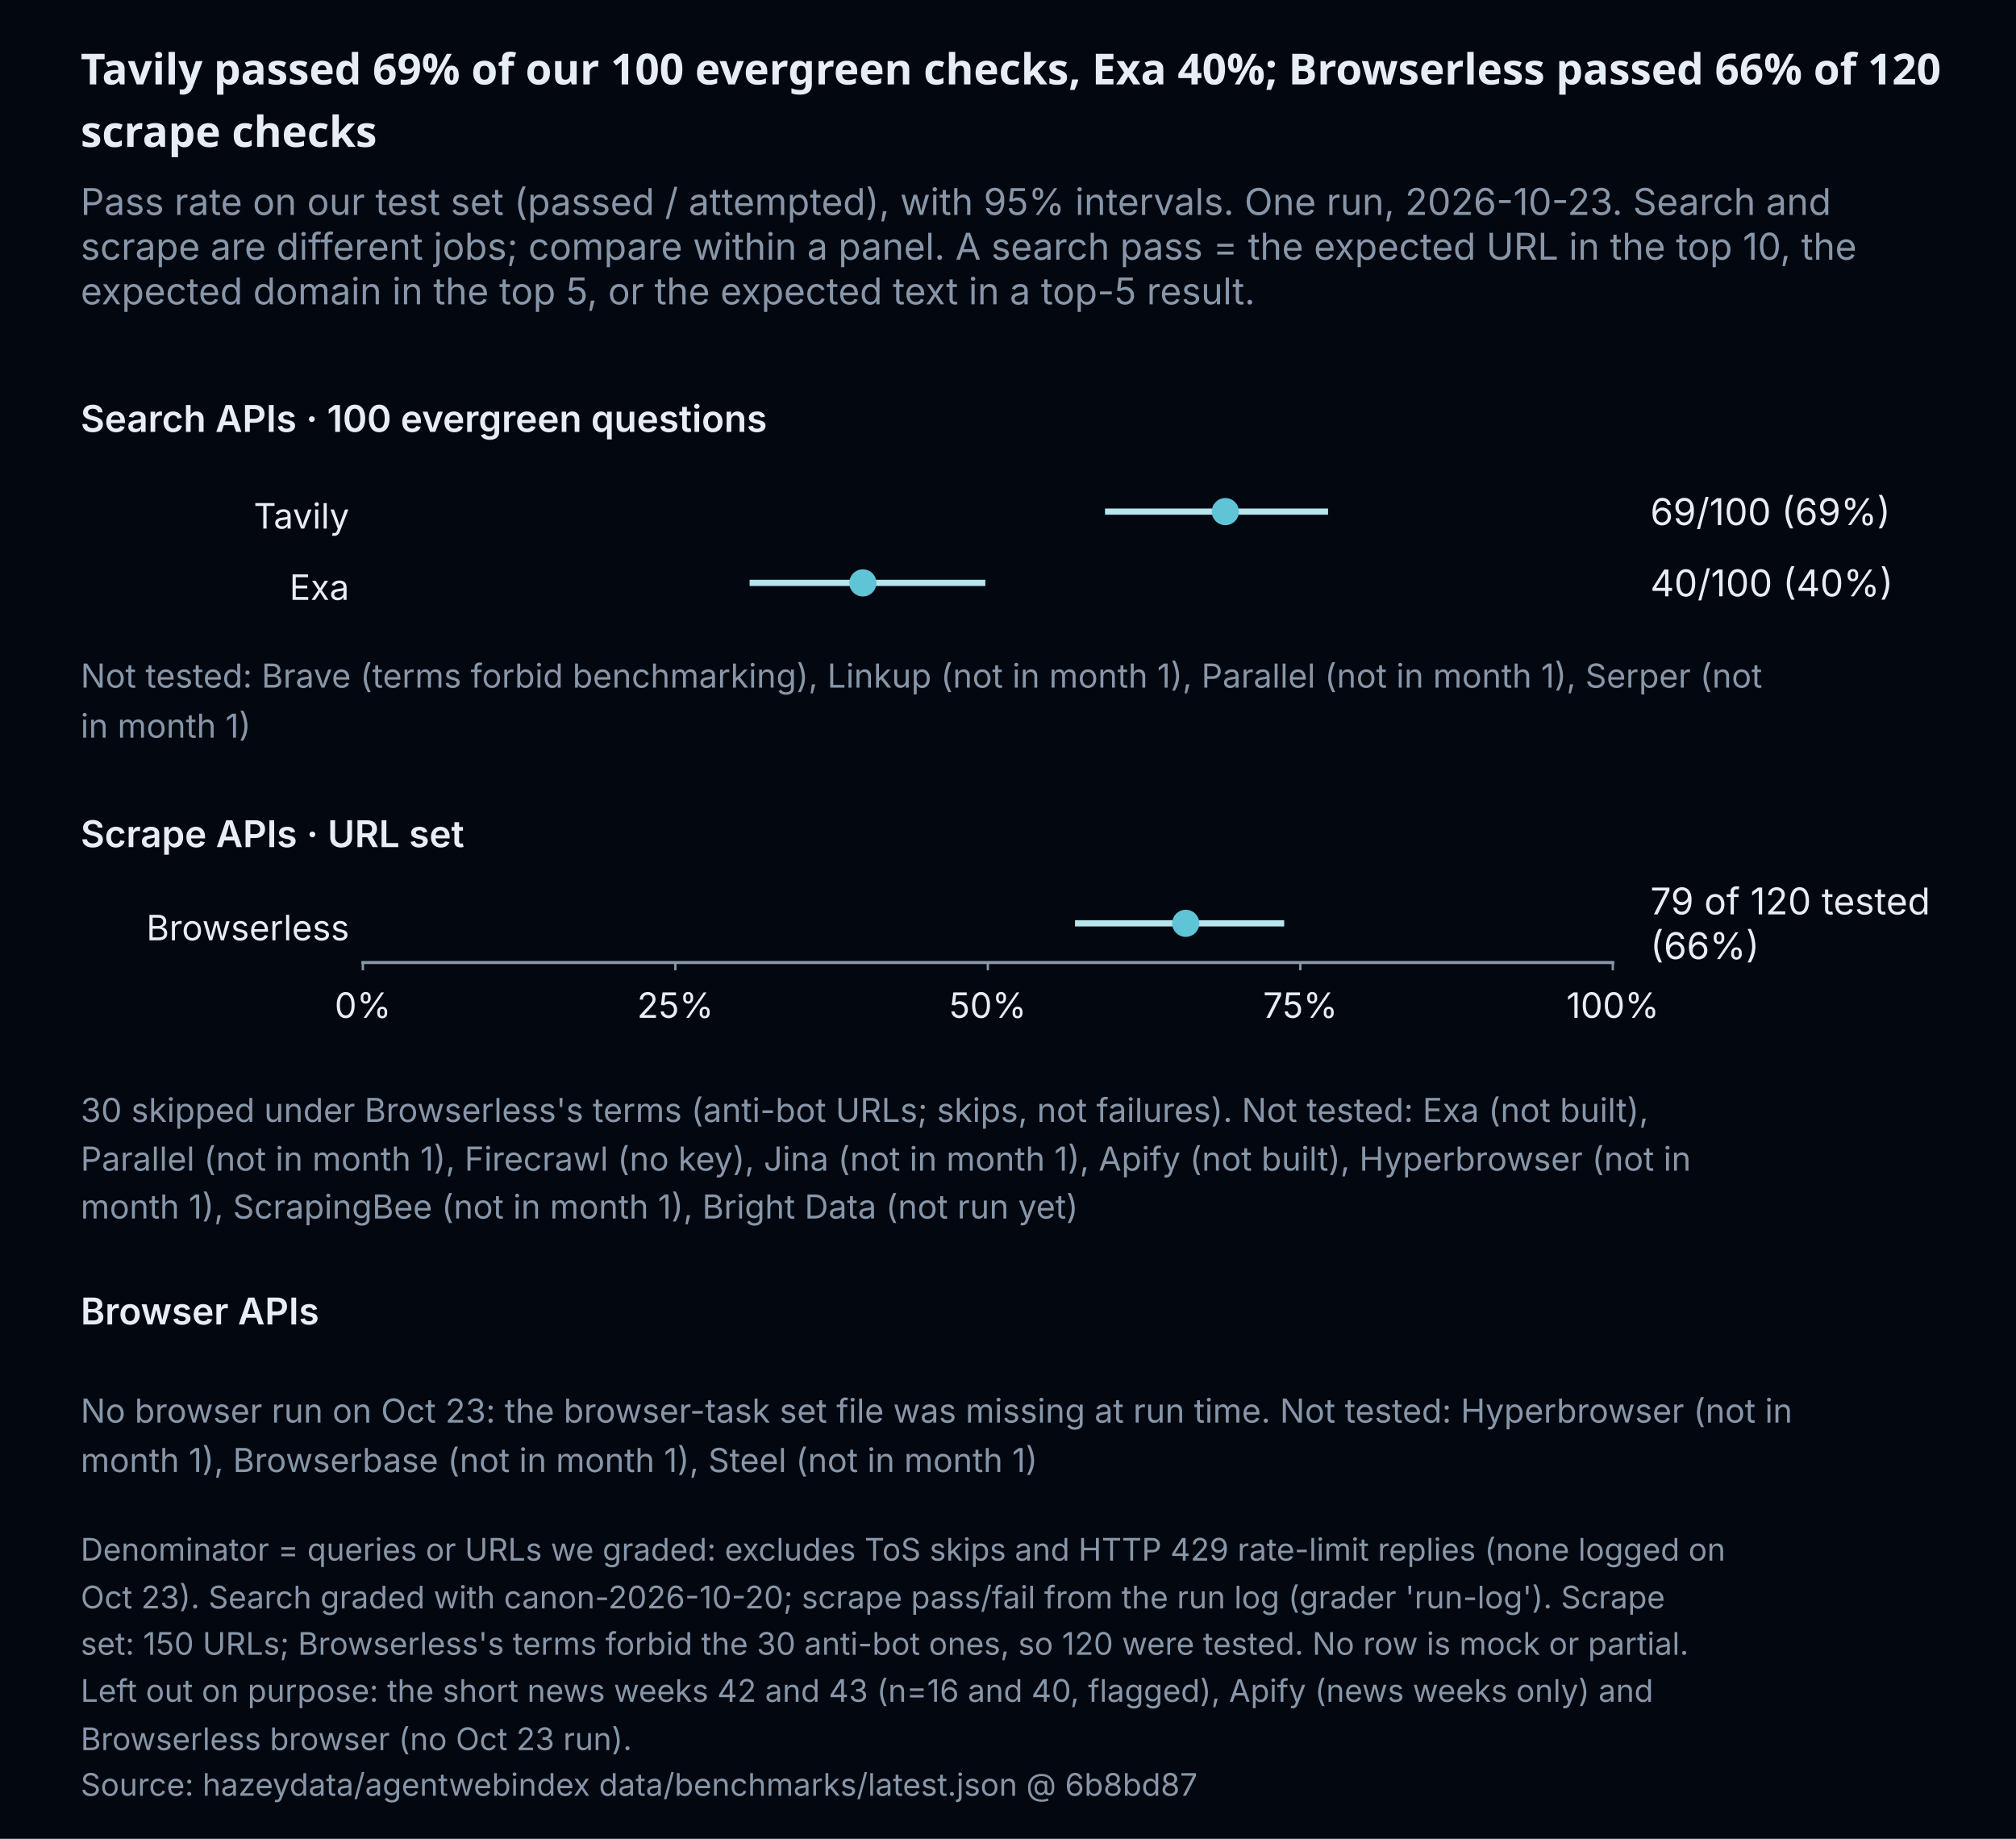
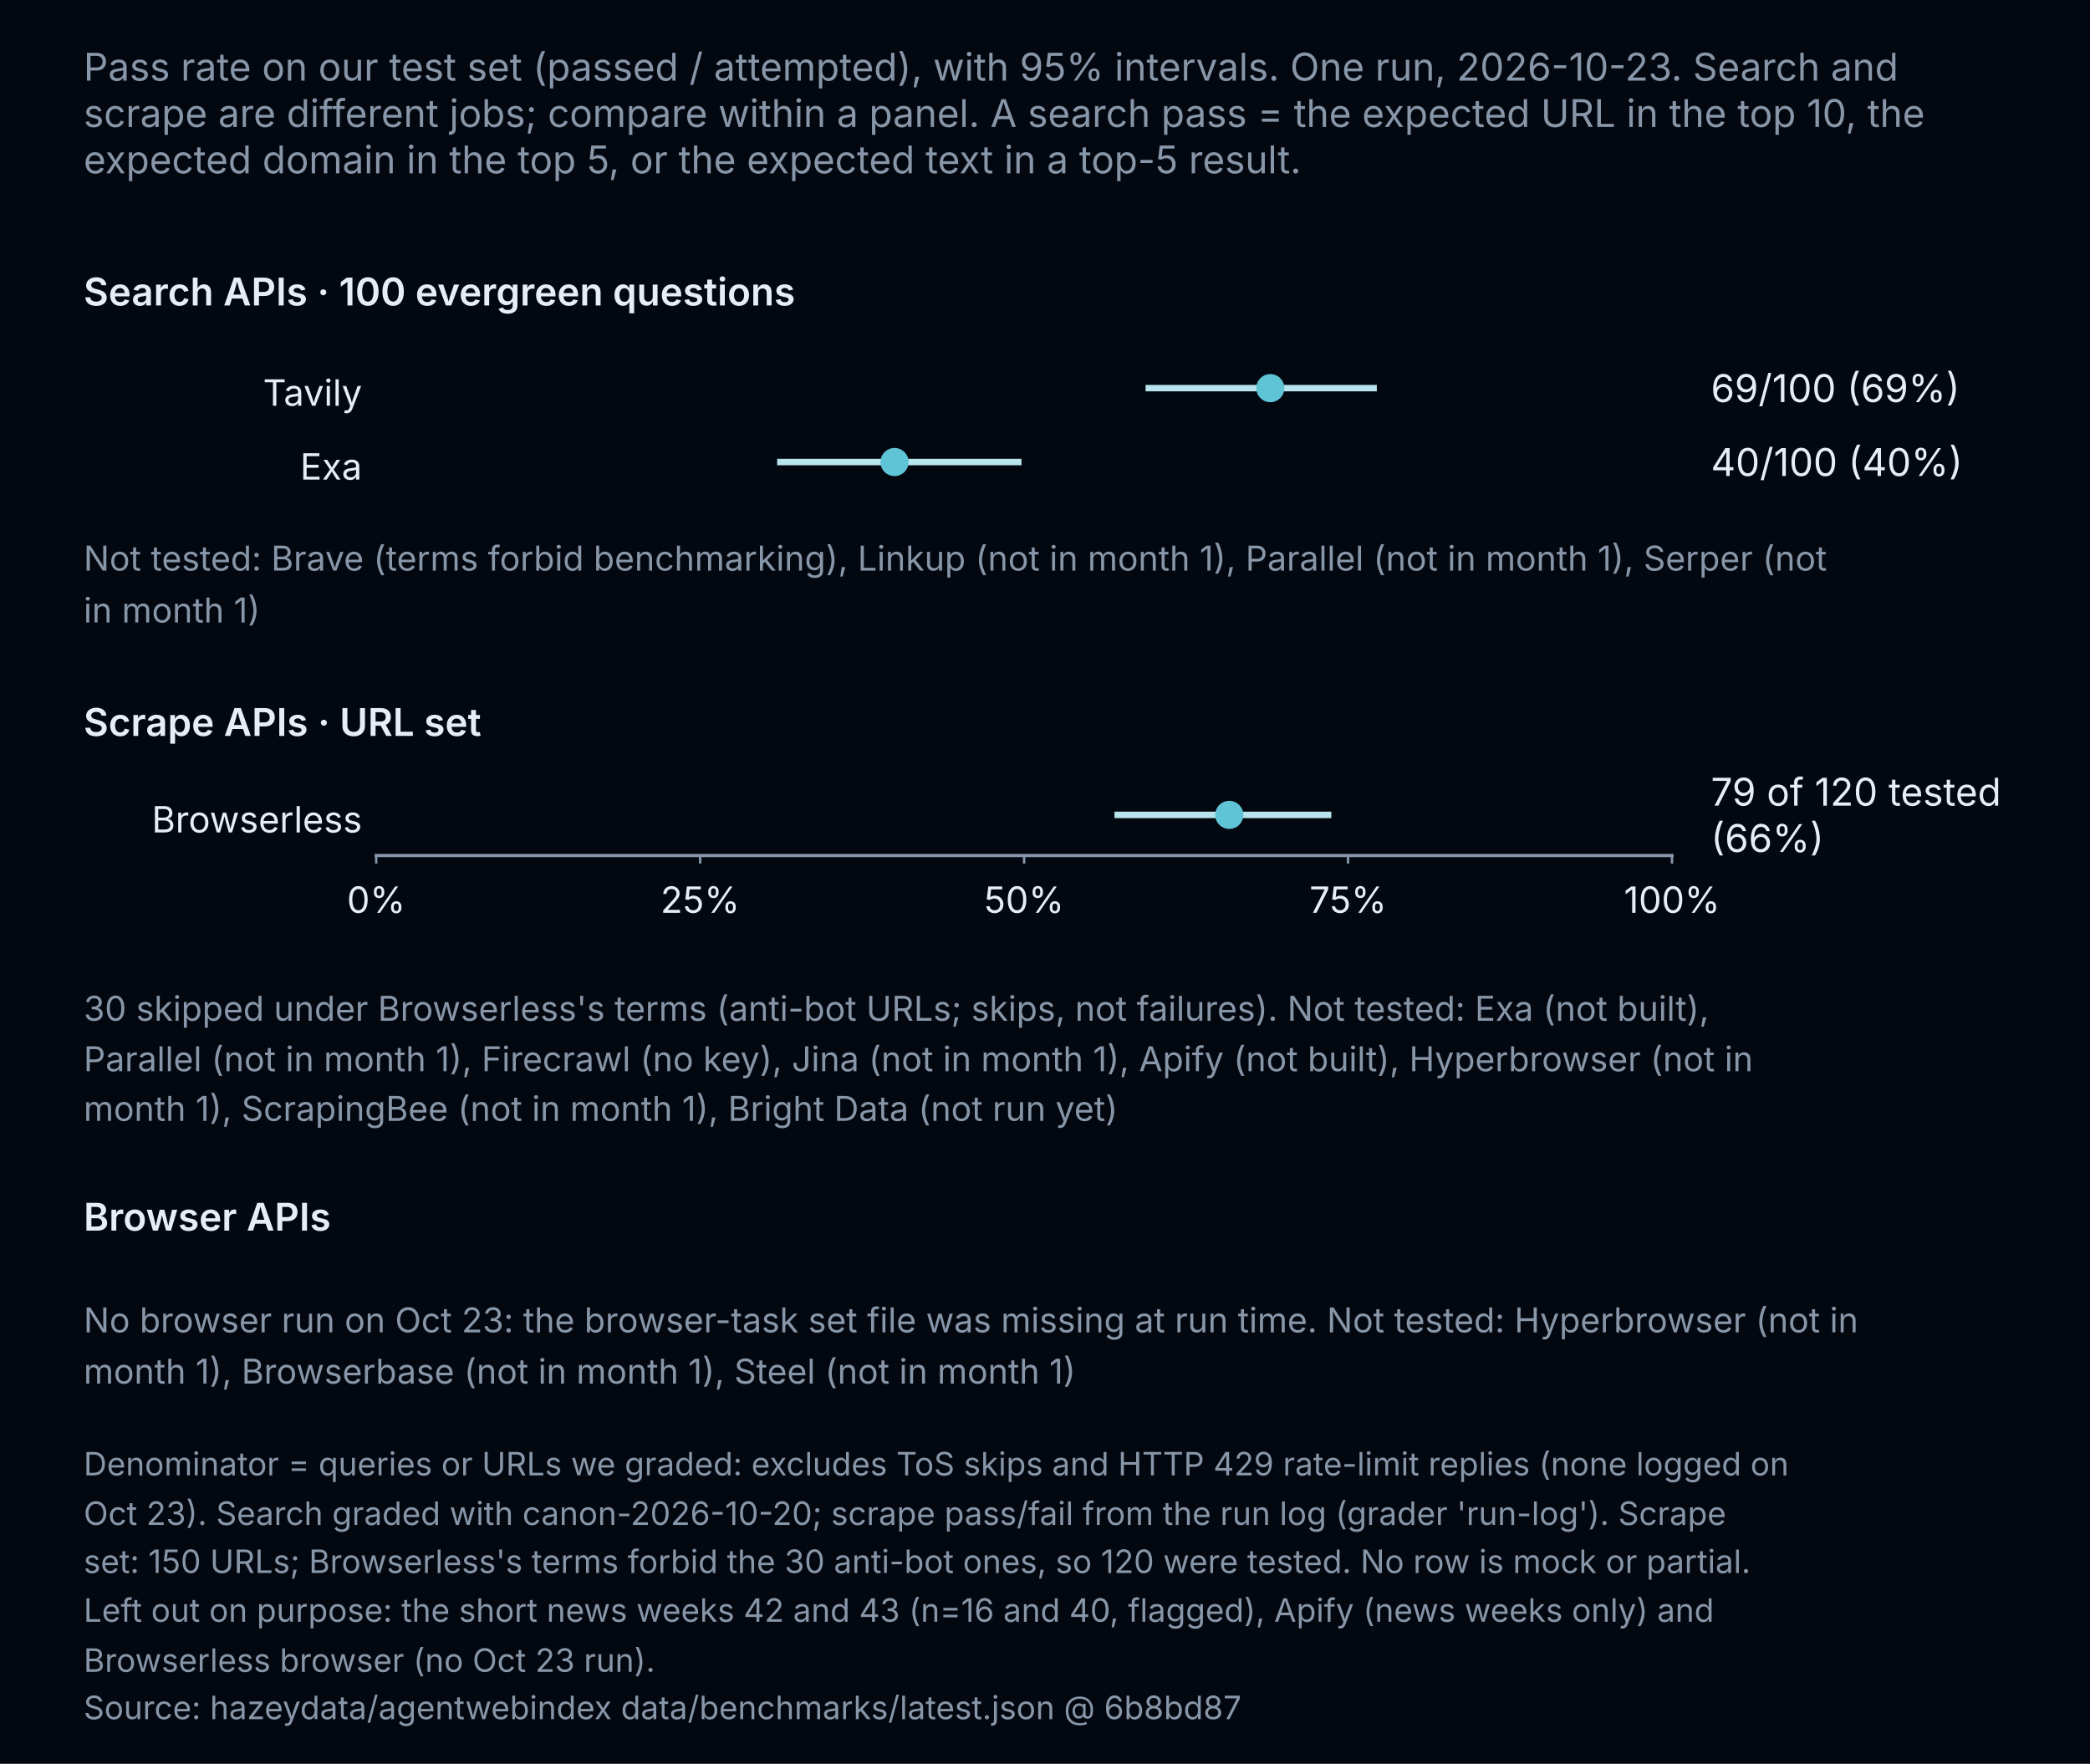
- <svg xmlns="http://www.w3.org/2000/svg" xmlns:xlink="http://www.w3.org/1999/xlink" width="518.4pt" height="472.736pt" viewBox="0 0 518.4 472.736" version="1.1">
+ <svg xmlns="http://www.w3.org/2000/svg" xmlns:xlink="http://www.w3.org/1999/xlink" role="img" aria-label="Tavily passed 69% of our 100 evergreen checks, Exa 40%; Browserless passed 66% of 120 scrape checks" width="518.4pt" height="437.479pt" viewBox="0 0 518.4 437.479" version="1.1">
  <defs>
    <style type="text/css">*{stroke-linejoin: round; stroke-linecap: butt}</style>
  </defs>
  <g id="figure_1">
    <g id="patch_1">
-       <path d="M 0 472.736  L 518.4 472.736  L 518.4 0  L 0 0  z " style="fill: #03070f" />
+       <path d="M 0 437.479  L 518.4 437.479  L 518.4 0  L 0 0  z " style="fill: #03070f" />
    </g>
    <g id="axes_1">
      <g id="patch_2">
-         <path d="M 93.312 160.852  L 414.72 160.852  L 414.72 120.532  L 93.312 120.532  z " style="fill: #03070f" />
+         <path d="M 93.312 125.595  L 414.72 125.595  L 414.72 85.275  L 93.312 85.275  z " style="fill: #03070f" />
      </g>
      <g id="matplotlib.axis_1">
        <g id="xtick_1">
          <g id="line2d_1" />
        </g>
        <g id="xtick_2">
          <g id="line2d_2" />
        </g>
        <g id="xtick_3">
          <g id="line2d_3" />
        </g>
        <g id="xtick_4">
          <g id="line2d_4" />
        </g>
        <g id="xtick_5">
          <g id="line2d_5" />
        </g>
      </g>
      <g id="matplotlib.axis_2">
        <g id="ytick_1">
          <g id="line2d_6" />
          <g id="text_1">
-             <text style="font-size: 9px; font-family: 'Inter', sans-serif; text-anchor: end; fill: #e6edf5" x="89.812" y="154.216" transform="rotate(-0 89.812 154.2155)">Exa</text>
+             <text style="font-size: 9px; font-family: 'Inter', sans-serif; text-anchor: end; fill: #e6edf5" x="89.812" y="118.958" transform="rotate(-0 89.812 118.958)">Exa</text>
          </g>
        </g>
        <g id="ytick_2">
          <g id="line2d_7" />
          <g id="text_2">
-             <text style="font-size: 9px; font-family: 'Inter', sans-serif; text-anchor: end; fill: #e6edf5" x="89.812" y="135.888" transform="rotate(-0 89.812 135.8882)">Tavily</text>
+             <text style="font-size: 9px; font-family: 'Inter', sans-serif; text-anchor: end; fill: #e6edf5" x="89.812" y="100.631" transform="rotate(-0 89.812 100.6307)">Tavily</text>
          </g>
        </g>
      </g>
      <g id="wilson-ci">
-         <path d="M 284.144 131.529  L 341.505 131.529  " clip-path="url(#pa02b4eb1af)" style="fill: none; stroke: #b7e4ed; stroke-width: 1.6" />
+         <path d="M 284.144 96.271  L 341.505 96.271  " clip-path="url(#pdf65316797)" style="fill: none; stroke: #b7e4ed; stroke-width: 1.6" />
      </g>
      <g id="wilson-ci">
-         <path d="M 192.756 149.856  L 253.373 149.856  " clip-path="url(#pa02b4eb1af)" style="fill: none; stroke: #b7e4ed; stroke-width: 1.6" />
+         <path d="M 192.756 114.599  L 253.373 114.599  " clip-path="url(#pdf65316797)" style="fill: none; stroke: #b7e4ed; stroke-width: 1.6" />
      </g>
      <g id="line2d_8">
        <defs>
-           <path id="m92a3a63769" d="M 0 3  C 0.796 3 1.559 2.684 2.121 2.121  C 2.684 1.559 3 0.796 3 0  C 3 -0.796 2.684 -1.559 2.121 -2.121  C 1.559 -2.684 0.796 -3 0 -3  C -0.796 -3 -1.559 -2.684 -2.121 -2.121  C -2.684 -1.559 -3 -0.796 -3 0  C -3 0.796 -2.684 1.559 -2.121 2.121  C -1.559 2.684 -0.796 3 0 3  z " style="stroke: #5fc4d6" />
+           <path id="mcb02cc0483" d="M 0 3  C 0.796 3 1.559 2.684 2.121 2.121  C 2.684 1.559 3 0.796 3 0  C 3 -0.796 2.684 -1.559 2.121 -2.121  C 1.559 -2.684 0.796 -3 0 -3  C -0.796 -3 -1.559 -2.684 -2.121 -2.121  C -2.684 -1.559 -3 -0.796 -3 0  C -3 0.796 -2.684 1.559 -2.121 2.121  C -1.559 2.684 -0.796 3 0 3  z " style="stroke: #5fc4d6" />
        </defs>
-         <g clip-path="url(#pa02b4eb1af)">
-           <use xlink:href="#m92a3a63769" x="315.084" y="131.529" style="fill: #5fc4d6; stroke: #5fc4d6" />
+         <g clip-path="url(#pdf65316797)">
+           <use xlink:href="#mcb02cc0483" x="315.084" y="96.271" style="fill: #5fc4d6; stroke: #5fc4d6" />
        </g>
      </g>
      <g id="text_3">
-         <text style="font-size: 9.5px; font-family: 'Inter', sans-serif; text-anchor: start; fill: #e6edf5" x="424.362" y="134.985" transform="rotate(-0 424.3622 134.9847)">69/100 (69%)</text>
+         <text style="font-size: 9.5px; font-family: 'Inter', sans-serif; text-anchor: start; fill: #e6edf5" x="424.362" y="99.727" transform="rotate(-0 424.3622 99.72717)">69/100 (69%)</text>
      </g>
      <g id="line2d_9">
-         <g clip-path="url(#pa02b4eb1af)">
-           <use xlink:href="#m92a3a63769" x="221.875" y="149.856" style="fill: #5fc4d6; stroke: #5fc4d6" />
+         <g clip-path="url(#pdf65316797)">
+           <use xlink:href="#mcb02cc0483" x="221.875" y="114.599" style="fill: #5fc4d6; stroke: #5fc4d6" />
        </g>
      </g>
      <g id="text_4">
-         <text style="font-size: 9.5px; font-family: 'Inter', sans-serif; text-anchor: start; fill: #e6edf5" x="424.362" y="153.312" transform="rotate(-0 424.3622 153.3119)">40/100 (40%)</text>
+         <text style="font-size: 9.5px; font-family: 'Inter', sans-serif; text-anchor: start; fill: #e6edf5" x="424.362" y="118.054" transform="rotate(-0 424.3622 118.0544)">40/100 (40%)</text>
      </g>
    </g>
    <g id="axes_2">
      <g id="patch_3">
-         <path d="M 93.312 247.455  L 414.72 247.455  L 414.72 227.295  L 93.312 227.295  z " style="fill: #03070f" />
+         <path d="M 93.312 212.197  L 414.72 212.197  L 414.72 192.037  L 93.312 192.037  z " style="fill: #03070f" />
      </g>
      <g id="matplotlib.axis_3">
        <g id="xtick_6">
          <g id="line2d_10">
            <defs>
-               <path id="m86ef9870aa" d="M 0 0  L 0 2  " style="stroke: #8796a8; stroke-width: 0.6" />
+               <path id="me1b6cc272c" d="M 0 0  L 0 2  " style="stroke: #8796a8; stroke-width: 0.6" />
            </defs>
            <g>
-               <use xlink:href="#m86ef9870aa" x="93.312" y="247.455" style="fill: #8796a8; stroke: #8796a8; stroke-width: 0.6" />
+               <use xlink:href="#me1b6cc272c" x="93.312" y="212.197" style="fill: #8796a8; stroke: #8796a8; stroke-width: 0.6" />
            </g>
          </g>
          <g id="text_5">
-             <text style="font-size: 9px; font-family: 'Inter', sans-serif; text-anchor: middle; fill: #e6edf5" x="93.312" y="261.674" transform="rotate(-0 93.312 261.6737)">0%</text>
+             <text style="font-size: 9px; font-family: 'Inter', sans-serif; text-anchor: middle; fill: #e6edf5" x="93.312" y="226.416" transform="rotate(-0 93.312 226.4162)">0%</text>
          </g>
        </g>
        <g id="xtick_7">
          <g id="line2d_11">
            <g>
-               <use xlink:href="#m86ef9870aa" x="173.664" y="247.455" style="fill: #8796a8; stroke: #8796a8; stroke-width: 0.6" />
+               <use xlink:href="#me1b6cc272c" x="173.664" y="212.197" style="fill: #8796a8; stroke: #8796a8; stroke-width: 0.6" />
            </g>
          </g>
          <g id="text_6">
-             <text style="font-size: 9px; font-family: 'Inter', sans-serif; text-anchor: middle; fill: #e6edf5" x="173.664" y="261.674" transform="rotate(-0 173.664 261.6737)">25%</text>
+             <text style="font-size: 9px; font-family: 'Inter', sans-serif; text-anchor: middle; fill: #e6edf5" x="173.664" y="226.416" transform="rotate(-0 173.664 226.4162)">25%</text>
          </g>
        </g>
        <g id="xtick_8">
          <g id="line2d_12">
            <g>
-               <use xlink:href="#m86ef9870aa" x="254.016" y="247.455" style="fill: #8796a8; stroke: #8796a8; stroke-width: 0.6" />
+               <use xlink:href="#me1b6cc272c" x="254.016" y="212.197" style="fill: #8796a8; stroke: #8796a8; stroke-width: 0.6" />
            </g>
          </g>
          <g id="text_7">
-             <text style="font-size: 9px; font-family: 'Inter', sans-serif; text-anchor: middle; fill: #e6edf5" x="254.016" y="261.674" transform="rotate(-0 254.016 261.6737)">50%</text>
+             <text style="font-size: 9px; font-family: 'Inter', sans-serif; text-anchor: middle; fill: #e6edf5" x="254.016" y="226.416" transform="rotate(-0 254.016 226.4162)">50%</text>
          </g>
        </g>
        <g id="xtick_9">
          <g id="line2d_13">
            <g>
-               <use xlink:href="#m86ef9870aa" x="334.368" y="247.455" style="fill: #8796a8; stroke: #8796a8; stroke-width: 0.6" />
+               <use xlink:href="#me1b6cc272c" x="334.368" y="212.197" style="fill: #8796a8; stroke: #8796a8; stroke-width: 0.6" />
            </g>
          </g>
          <g id="text_8">
-             <text style="font-size: 9px; font-family: 'Inter', sans-serif; text-anchor: middle; fill: #e6edf5" x="334.368" y="261.674" transform="rotate(-0 334.368 261.6737)">75%</text>
+             <text style="font-size: 9px; font-family: 'Inter', sans-serif; text-anchor: middle; fill: #e6edf5" x="334.368" y="226.416" transform="rotate(-0 334.368 226.4162)">75%</text>
          </g>
        </g>
        <g id="xtick_10">
          <g id="line2d_14">
            <g>
-               <use xlink:href="#m86ef9870aa" x="414.72" y="247.455" style="fill: #8796a8; stroke: #8796a8; stroke-width: 0.6" />
+               <use xlink:href="#me1b6cc272c" x="414.72" y="212.197" style="fill: #8796a8; stroke: #8796a8; stroke-width: 0.6" />
            </g>
          </g>
          <g id="text_9">
-             <text style="font-size: 9px; font-family: 'Inter', sans-serif; text-anchor: middle; fill: #e6edf5" x="414.72" y="261.674" transform="rotate(-0 414.72 261.6737)">100%</text>
+             <text style="font-size: 9px; font-family: 'Inter', sans-serif; text-anchor: middle; fill: #e6edf5" x="414.72" y="226.416" transform="rotate(-0 414.72 226.4162)">100%</text>
          </g>
        </g>
      </g>
      <g id="matplotlib.axis_4">
        <g id="ytick_3">
          <g id="line2d_15" />
          <g id="text_10">
-             <text style="font-size: 9px; font-family: 'Inter', sans-serif; text-anchor: end; fill: #e6edf5" x="89.812" y="241.734" transform="rotate(-0 89.812 241.7344)">Browserless</text>
+             <text style="font-size: 9px; font-family: 'Inter', sans-serif; text-anchor: end; fill: #e6edf5" x="89.812" y="206.477" transform="rotate(-0 89.812 206.4769)">Browserless</text>
          </g>
        </g>
      </g>
      <g id="wilson-ci">
-         <path d="M 276.433 237.375  L 330.221 237.375  " clip-path="url(#pc8343dbd9a)" style="fill: none; stroke: #b7e4ed; stroke-width: 1.6" />
+         <path d="M 276.433 202.118  L 330.221 202.118  " clip-path="url(#p00a7c4ba0f)" style="fill: none; stroke: #b7e4ed; stroke-width: 1.6" />
      </g>
      <g id="patch_4">
-         <path d="M 93.312 247.455  L 414.72 247.455  " style="fill: none; stroke: #8796a8; stroke-width: 0.8; stroke-linejoin: miter; stroke-linecap: square" />
+         <path d="M 93.312 212.197  L 414.72 212.197  " style="fill: none; stroke: #8796a8; stroke-width: 0.8; stroke-linejoin: miter; stroke-linecap: square" />
      </g>
      <g id="line2d_16">
-         <g clip-path="url(#pc8343dbd9a)">
-           <use xlink:href="#m92a3a63769" x="304.906" y="237.375" style="fill: #5fc4d6; stroke: #5fc4d6" />
+         <g clip-path="url(#p00a7c4ba0f)">
+           <use xlink:href="#mcb02cc0483" x="304.906" y="202.118" style="fill: #5fc4d6; stroke: #5fc4d6" />
        </g>
      </g>
      <g id="text_11">
-         <text style="font-size: 9.5px; font-family: 'Inter', sans-serif; fill: #e6edf5" transform="translate(424.3622 235.0835)">79 of 120 tested</text>
-         <text style="font-size: 9.5px; font-family: 'Inter', sans-serif; fill: #e6edf5" transform="translate(424.3622 246.5781)">(66%)</text>
+         <text style="font-size: 9.5px; font-family: 'Inter', sans-serif; fill: #e6edf5" transform="translate(424.3622 199.826)">79 of 120 tested</text>
+         <text style="font-size: 9.5px; font-family: 'Inter', sans-serif; fill: #e6edf5" transform="translate(424.3622 211.3206)">(66%)</text>
      </g>
    </g>
    <g id="text_12">
-       <text style="font-weight: 600; font-size: 11px; font-family: 'Space Grotesk'; fill: #e6edf5" transform="translate(20.736 21.69804)">Tavily passed 69% of our 100 evergreen checks, Exa 40%; Browserless passed 66% of 120</text>
-       <text style="font-weight: 600; font-size: 11px; font-family: 'Space Grotesk'; fill: #e6edf5" transform="translate(20.736 37.7621)">scrape checks</text>
+       <text style="font-size: 9.5px; font-family: 'Inter', sans-serif; fill: #8796a8" transform="translate(20.736 20.00313)">Pass rate on our test set (passed / attempted), with 95% intervals. One run, 2026-10-23. Search and</text>
+       <text style="font-size: 9.5px; font-family: 'Inter', sans-serif; fill: #8796a8" transform="translate(20.736 31.49775)">scrape are different jobs; compare within a panel. A search pass = the expected URL in the top 10, the</text>
+       <text style="font-size: 9.5px; font-family: 'Inter', sans-serif; fill: #8796a8" transform="translate(20.736 42.99238)">expected domain in the top 5, or the expected text in a top-5 result.</text>
    </g>
    <g id="text_13">
-       <text style="font-size: 9.5px; font-family: 'Inter', sans-serif; fill: #8796a8" transform="translate(20.736 55.26062)">Pass rate on our test set (passed / attempted), with 95% intervals. One run, 2026-10-23. Search and</text>
-       <text style="font-size: 9.5px; font-family: 'Inter', sans-serif; fill: #8796a8" transform="translate(20.736 66.75525)">scrape are different jobs; compare within a panel. A search pass = the expected URL in the top 10, the</text>
-       <text style="font-size: 9.5px; font-family: 'Inter', sans-serif; fill: #8796a8" transform="translate(20.736 78.24988)">expected domain in the top 5, or the expected text in a top-5 result.</text>
+       <text style="font-weight: 600; font-size: 9.5px; font-family: 'Inter', sans-serif; text-anchor: start; fill: #e6edf5" x="20.736" y="75.771" transform="rotate(-0 20.736 75.77081)">Search APIs · 100 evergreen questions</text>
    </g>
    <g id="text_14">
-       <text style="font-weight: 600; font-size: 9.5px; font-family: 'Inter', sans-serif; text-anchor: start; fill: #e6edf5" x="20.736" y="111.028" transform="rotate(-0 20.736 111.0283)">Search APIs · 100 evergreen questions</text>
+       <text style="font-size: 8.5px; font-family: 'Inter', sans-serif; fill: #8796a8" transform="translate(20.736 141.5251)">Not tested: Brave (terms forbid benchmarking), Linkup (not in month 1), Parallel (not in month 1), Serper (not</text>
+       <text style="font-size: 8.5px; font-family: 'Inter', sans-serif; fill: #8796a8" transform="translate(20.736 154.3999)">in month 1)</text>
    </g>
    <g id="text_15">
-       <text style="font-size: 8.5px; font-family: 'Inter', sans-serif; fill: #8796a8" transform="translate(20.736 176.7826)">Not tested: Brave (terms forbid benchmarking), Linkup (not in month 1), Parallel (not in month 1), Serper (not</text>
-       <text style="font-size: 8.5px; font-family: 'Inter', sans-serif; fill: #8796a8" transform="translate(20.736 189.6574)">in month 1)</text>
+       <text style="font-weight: 600; font-size: 9.5px; font-family: 'Inter', sans-serif; text-anchor: start; fill: #e6edf5" x="20.736" y="182.533" transform="rotate(-0 20.736 182.5333)">Scrape APIs · URL set</text>
    </g>
    <g id="text_16">
-       <text style="font-weight: 600; font-size: 9.5px; font-family: 'Inter', sans-serif; text-anchor: start; fill: #e6edf5" x="20.736" y="217.791" transform="rotate(-0 20.736 217.7908)">Scrape APIs · URL set</text>
+       <text style="font-size: 8.5px; font-family: 'Inter', sans-serif; fill: #8796a8" transform="translate(20.736 253.1822)">30 skipped under Browserless's terms (anti-bot URLs; skips, not failures). Not tested: Exa (not built),</text>
+       <text style="font-size: 8.5px; font-family: 'Inter', sans-serif; fill: #8796a8" transform="translate(20.736 265.7024)">Parallel (not in month 1), Firecrawl (no key), Jina (not in month 1), Apify (not built), Hyperbrowser (not in</text>
+       <text style="font-size: 8.5px; font-family: 'Inter', sans-serif; fill: #8796a8" transform="translate(20.736 278.0108)">month 1), ScrapingBee (not in month 1), Bright Data (not run yet)</text>
    </g>
    <g id="text_17">
-       <text style="font-size: 8.5px; font-family: 'Inter', sans-serif; fill: #8796a8" transform="translate(20.736 288.4397)">30 skipped under Browserless's terms (anti-bot URLs; skips, not failures). Not tested: Exa (not built),</text>
-       <text style="font-size: 8.5px; font-family: 'Inter', sans-serif; fill: #8796a8" transform="translate(20.736 300.9599)">Parallel (not in month 1), Firecrawl (no key), Jina (not in month 1), Apify (not built), Hyperbrowser (not in</text>
-       <text style="font-size: 8.5px; font-family: 'Inter', sans-serif; fill: #8796a8" transform="translate(20.736 313.2683)">month 1), ScrapingBee (not in month 1), Bright Data (not run yet)</text>
+       <text style="font-weight: 600; font-size: 9.5px; font-family: 'Inter', sans-serif; text-anchor: start; fill: #e6edf5" x="20.736" y="305.237" transform="rotate(-0 20.736 305.2371)">Browser APIs</text>
    </g>
    <g id="text_18">
-       <text style="font-weight: 600; font-size: 9.5px; font-family: 'Inter', sans-serif; text-anchor: start; fill: #e6edf5" x="20.736" y="340.495" transform="rotate(-0 20.736 340.4946)">Browser APIs</text>
+       <text style="font-size: 8.5px; font-family: 'Inter', sans-serif; fill: #8796a8" transform="translate(20.736 330.4761)">No browser run on Oct 23: the browser-task set file was missing at run time. Not tested: Hyperbrowser (not in</text>
+       <text style="font-size: 8.5px; font-family: 'Inter', sans-serif; fill: #8796a8" transform="translate(20.736 343.1849)">month 1), Browserbase (not in month 1), Steel (not in month 1)</text>
    </g>
    <g id="text_19">
-       <text style="font-size: 8.5px; font-family: 'Inter', sans-serif; fill: #8796a8" transform="translate(20.736 365.7336)">No browser run on Oct 23: the browser-task set file was missing at run time. Not tested: Hyperbrowser (not in</text>
-       <text style="font-size: 8.5px; font-family: 'Inter', sans-serif; fill: #8796a8" transform="translate(20.736 378.4424)">month 1), Browserbase (not in month 1), Steel (not in month 1)</text>
-     </g>
-     <g id="text_20">
-       <text style="font-size: 8px; font-family: 'Inter', sans-serif; fill: #8796a8" transform="translate(20.736 401.2134)">Denominator = queries or URLs we graded: excludes ToS skips and HTTP 429 rate-limit replies (none logged on</text>
-       <text style="font-size: 8px; font-family: 'Inter', sans-serif; fill: #8796a8" transform="translate(20.736 413.4968)">Oct 23). Search graded with canon-2026-10-20; scrape pass/fail from the run log (grader 'run-log'). Scrape</text>
-       <text style="font-size: 8px; font-family: 'Inter', sans-serif; fill: #8796a8" transform="translate(20.736 425.4182)">set: 150 URLs; Browserless's terms forbid the 30 anti-bot ones, so 120 were tested. No row is mock or partial.</text>
-       <text style="font-size: 8px; font-family: 'Inter', sans-serif; fill: #8796a8" transform="translate(20.736 437.5122)">Left out on purpose: the short news weeks 42 and 43 (n=16 and 40, flagged), Apify (news weeks only) and</text>
-       <text style="font-size: 8px; font-family: 'Inter', sans-serif; fill: #8796a8" transform="translate(20.736 449.93)">Browserless browser (no Oct 23 run).</text>
-       <text style="font-size: 8px; font-family: 'Inter', sans-serif; fill: #8796a8" transform="translate(20.736 461.6702)">Source: hazeydata/agentwebindex data/benchmarks/latest.json @ 6b8bd87</text>
+       <text style="font-size: 8px; font-family: 'Inter', sans-serif; fill: #8796a8" transform="translate(20.736 365.9559)">Denominator = queries or URLs we graded: excludes ToS skips and HTTP 429 rate-limit replies (none logged on</text>
+       <text style="font-size: 8px; font-family: 'Inter', sans-serif; fill: #8796a8" transform="translate(20.736 378.2393)">Oct 23). Search graded with canon-2026-10-20; scrape pass/fail from the run log (grader 'run-log'). Scrape</text>
+       <text style="font-size: 8px; font-family: 'Inter', sans-serif; fill: #8796a8" transform="translate(20.736 390.1607)">set: 150 URLs; Browserless's terms forbid the 30 anti-bot ones, so 120 were tested. No row is mock or partial.</text>
+       <text style="font-size: 8px; font-family: 'Inter', sans-serif; fill: #8796a8" transform="translate(20.736 402.2547)">Left out on purpose: the short news weeks 42 and 43 (n=16 and 40, flagged), Apify (news weeks only) and</text>
+       <text style="font-size: 8px; font-family: 'Inter', sans-serif; fill: #8796a8" transform="translate(20.736 414.6725)">Browserless browser (no Oct 23 run).</text>
+       <text style="font-size: 8px; font-family: 'Inter', sans-serif; fill: #8796a8" transform="translate(20.736 426.4127)">Source: hazeydata/agentwebindex data/benchmarks/latest.json @ 6b8bd87</text>
    </g>
  </g>
  <defs>
-     <clipPath id="pa02b4eb1af">
-       <rect x="93.312" y="120.532" width="321.408" height="40.32" />
+     <clipPath id="pdf65316797">
+       <rect x="93.312" y="85.275" width="321.408" height="40.32" />
    </clipPath>
-     <clipPath id="pc8343dbd9a">
-       <rect x="93.312" y="227.295" width="321.408" height="20.16" />
+     <clipPath id="p00a7c4ba0f">
+       <rect x="93.312" y="192.037" width="321.408" height="20.16" />
    </clipPath>
  </defs>
</svg>
